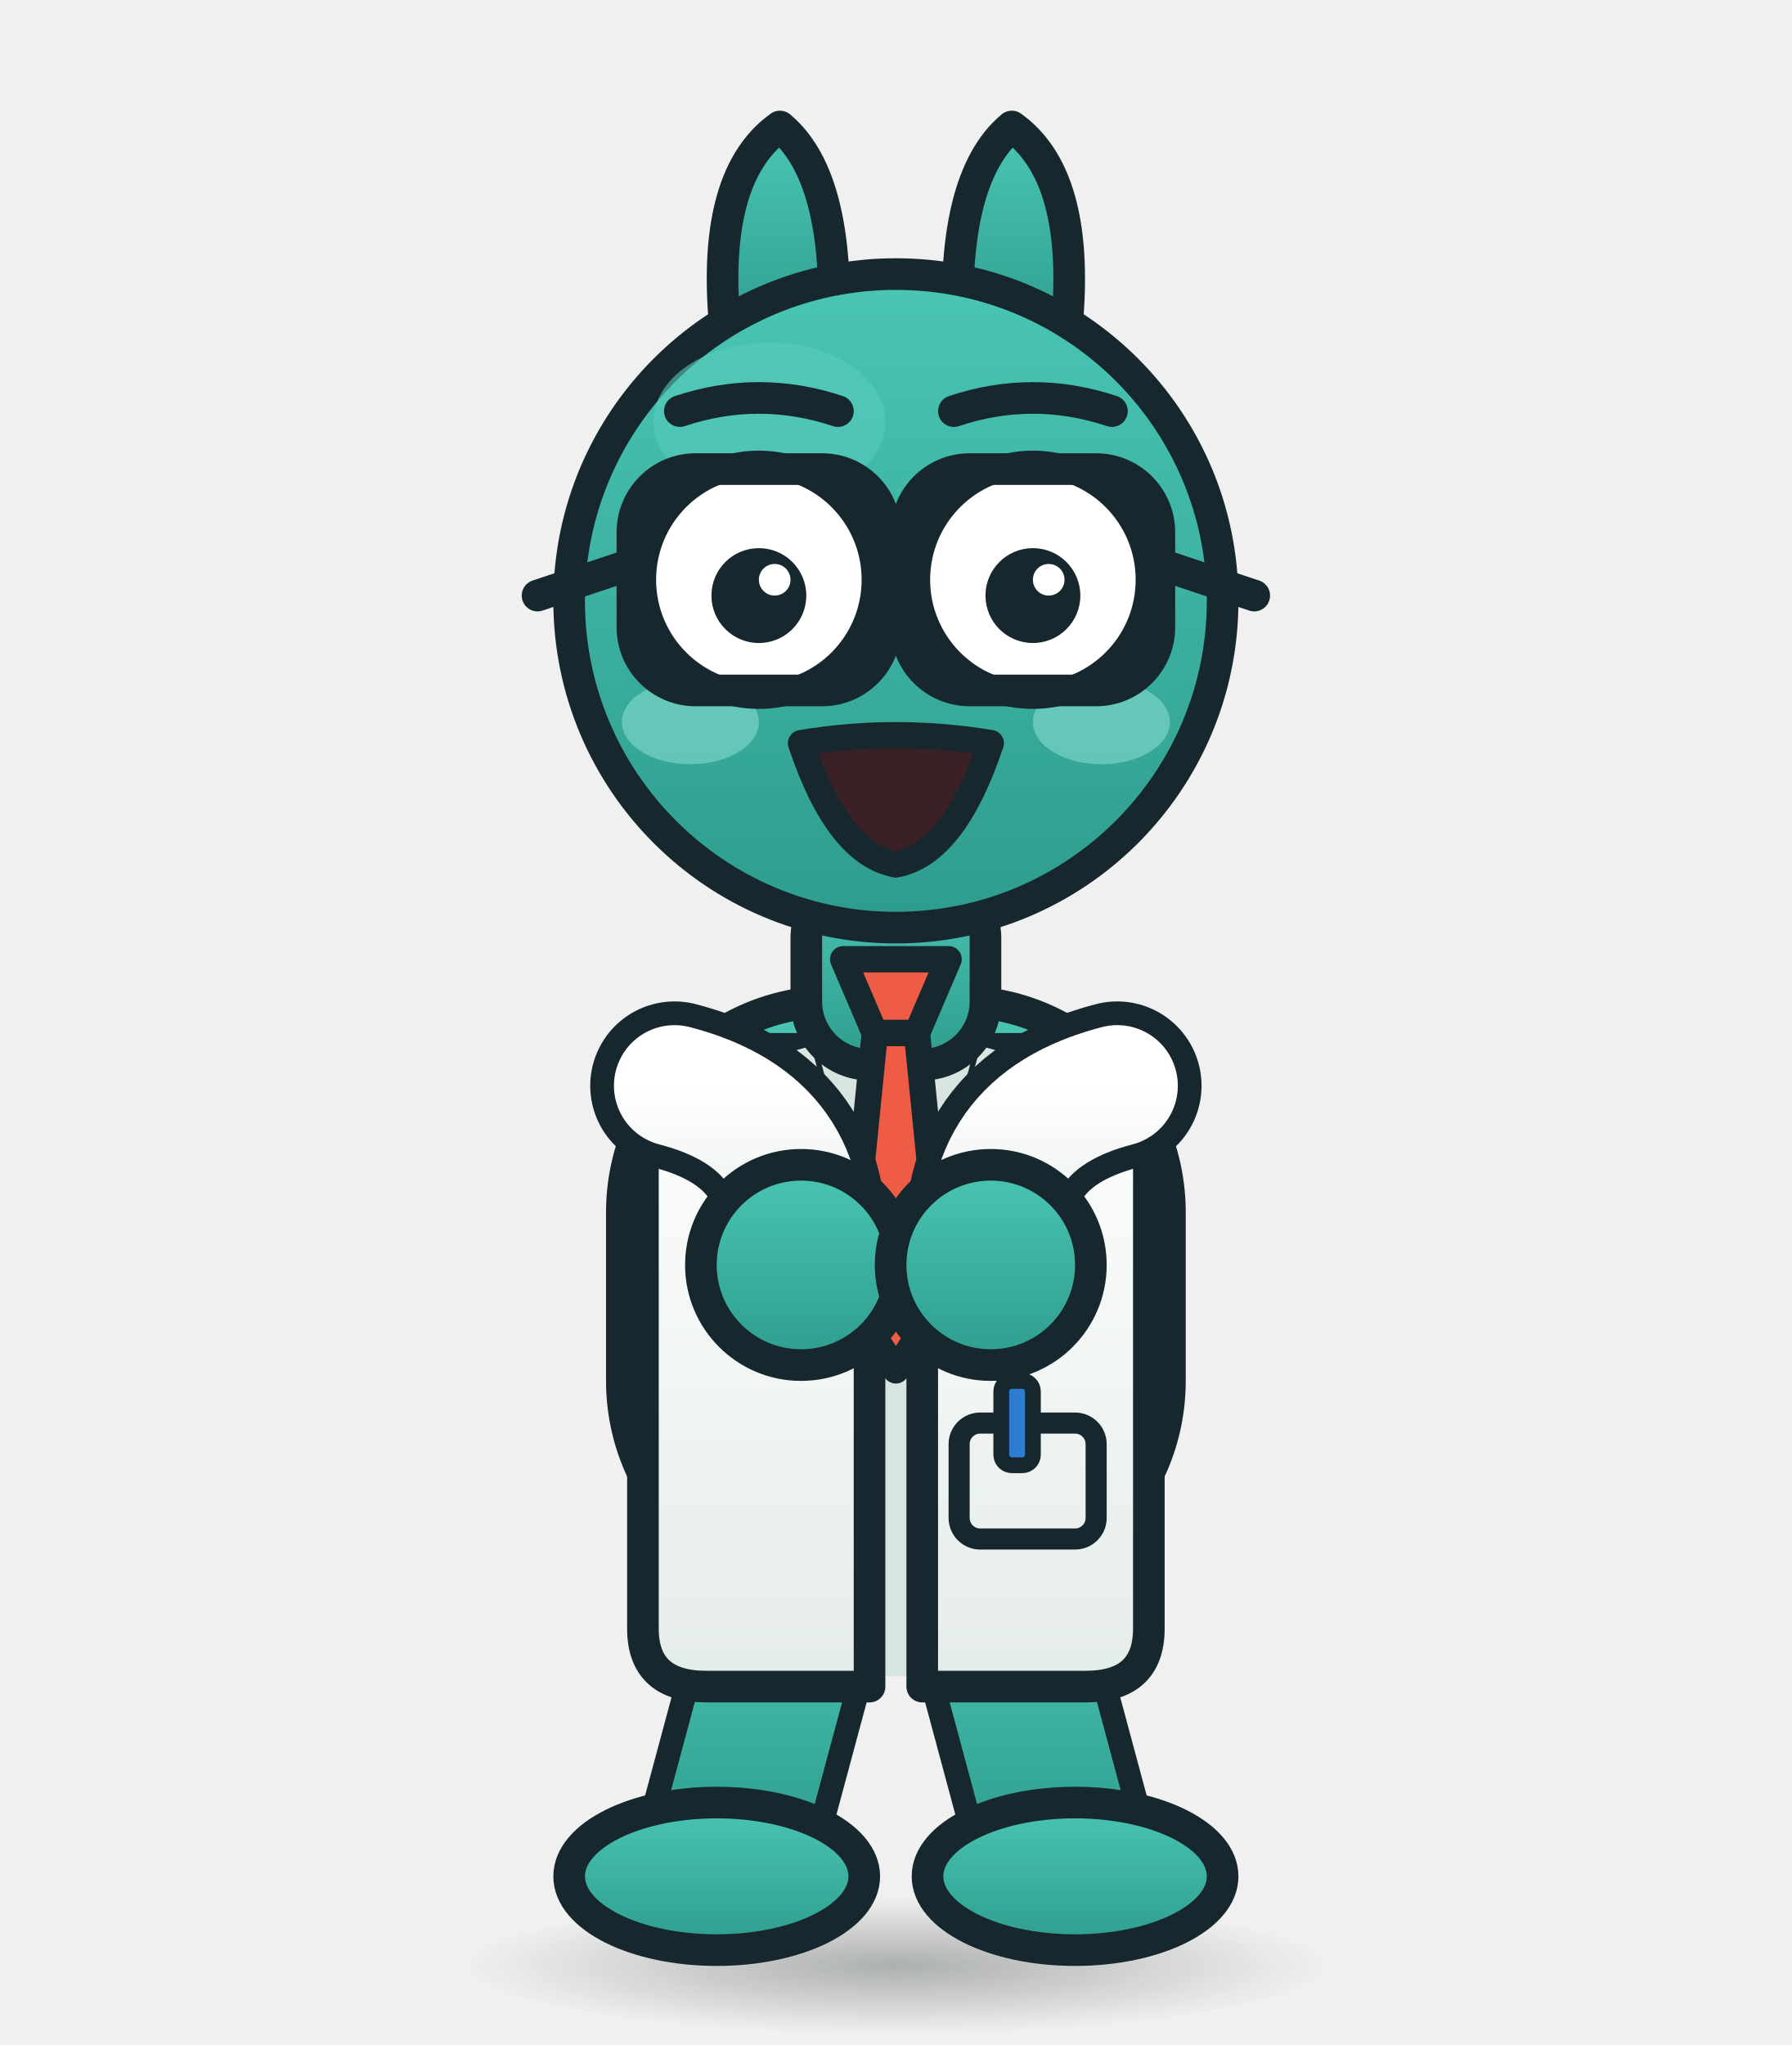
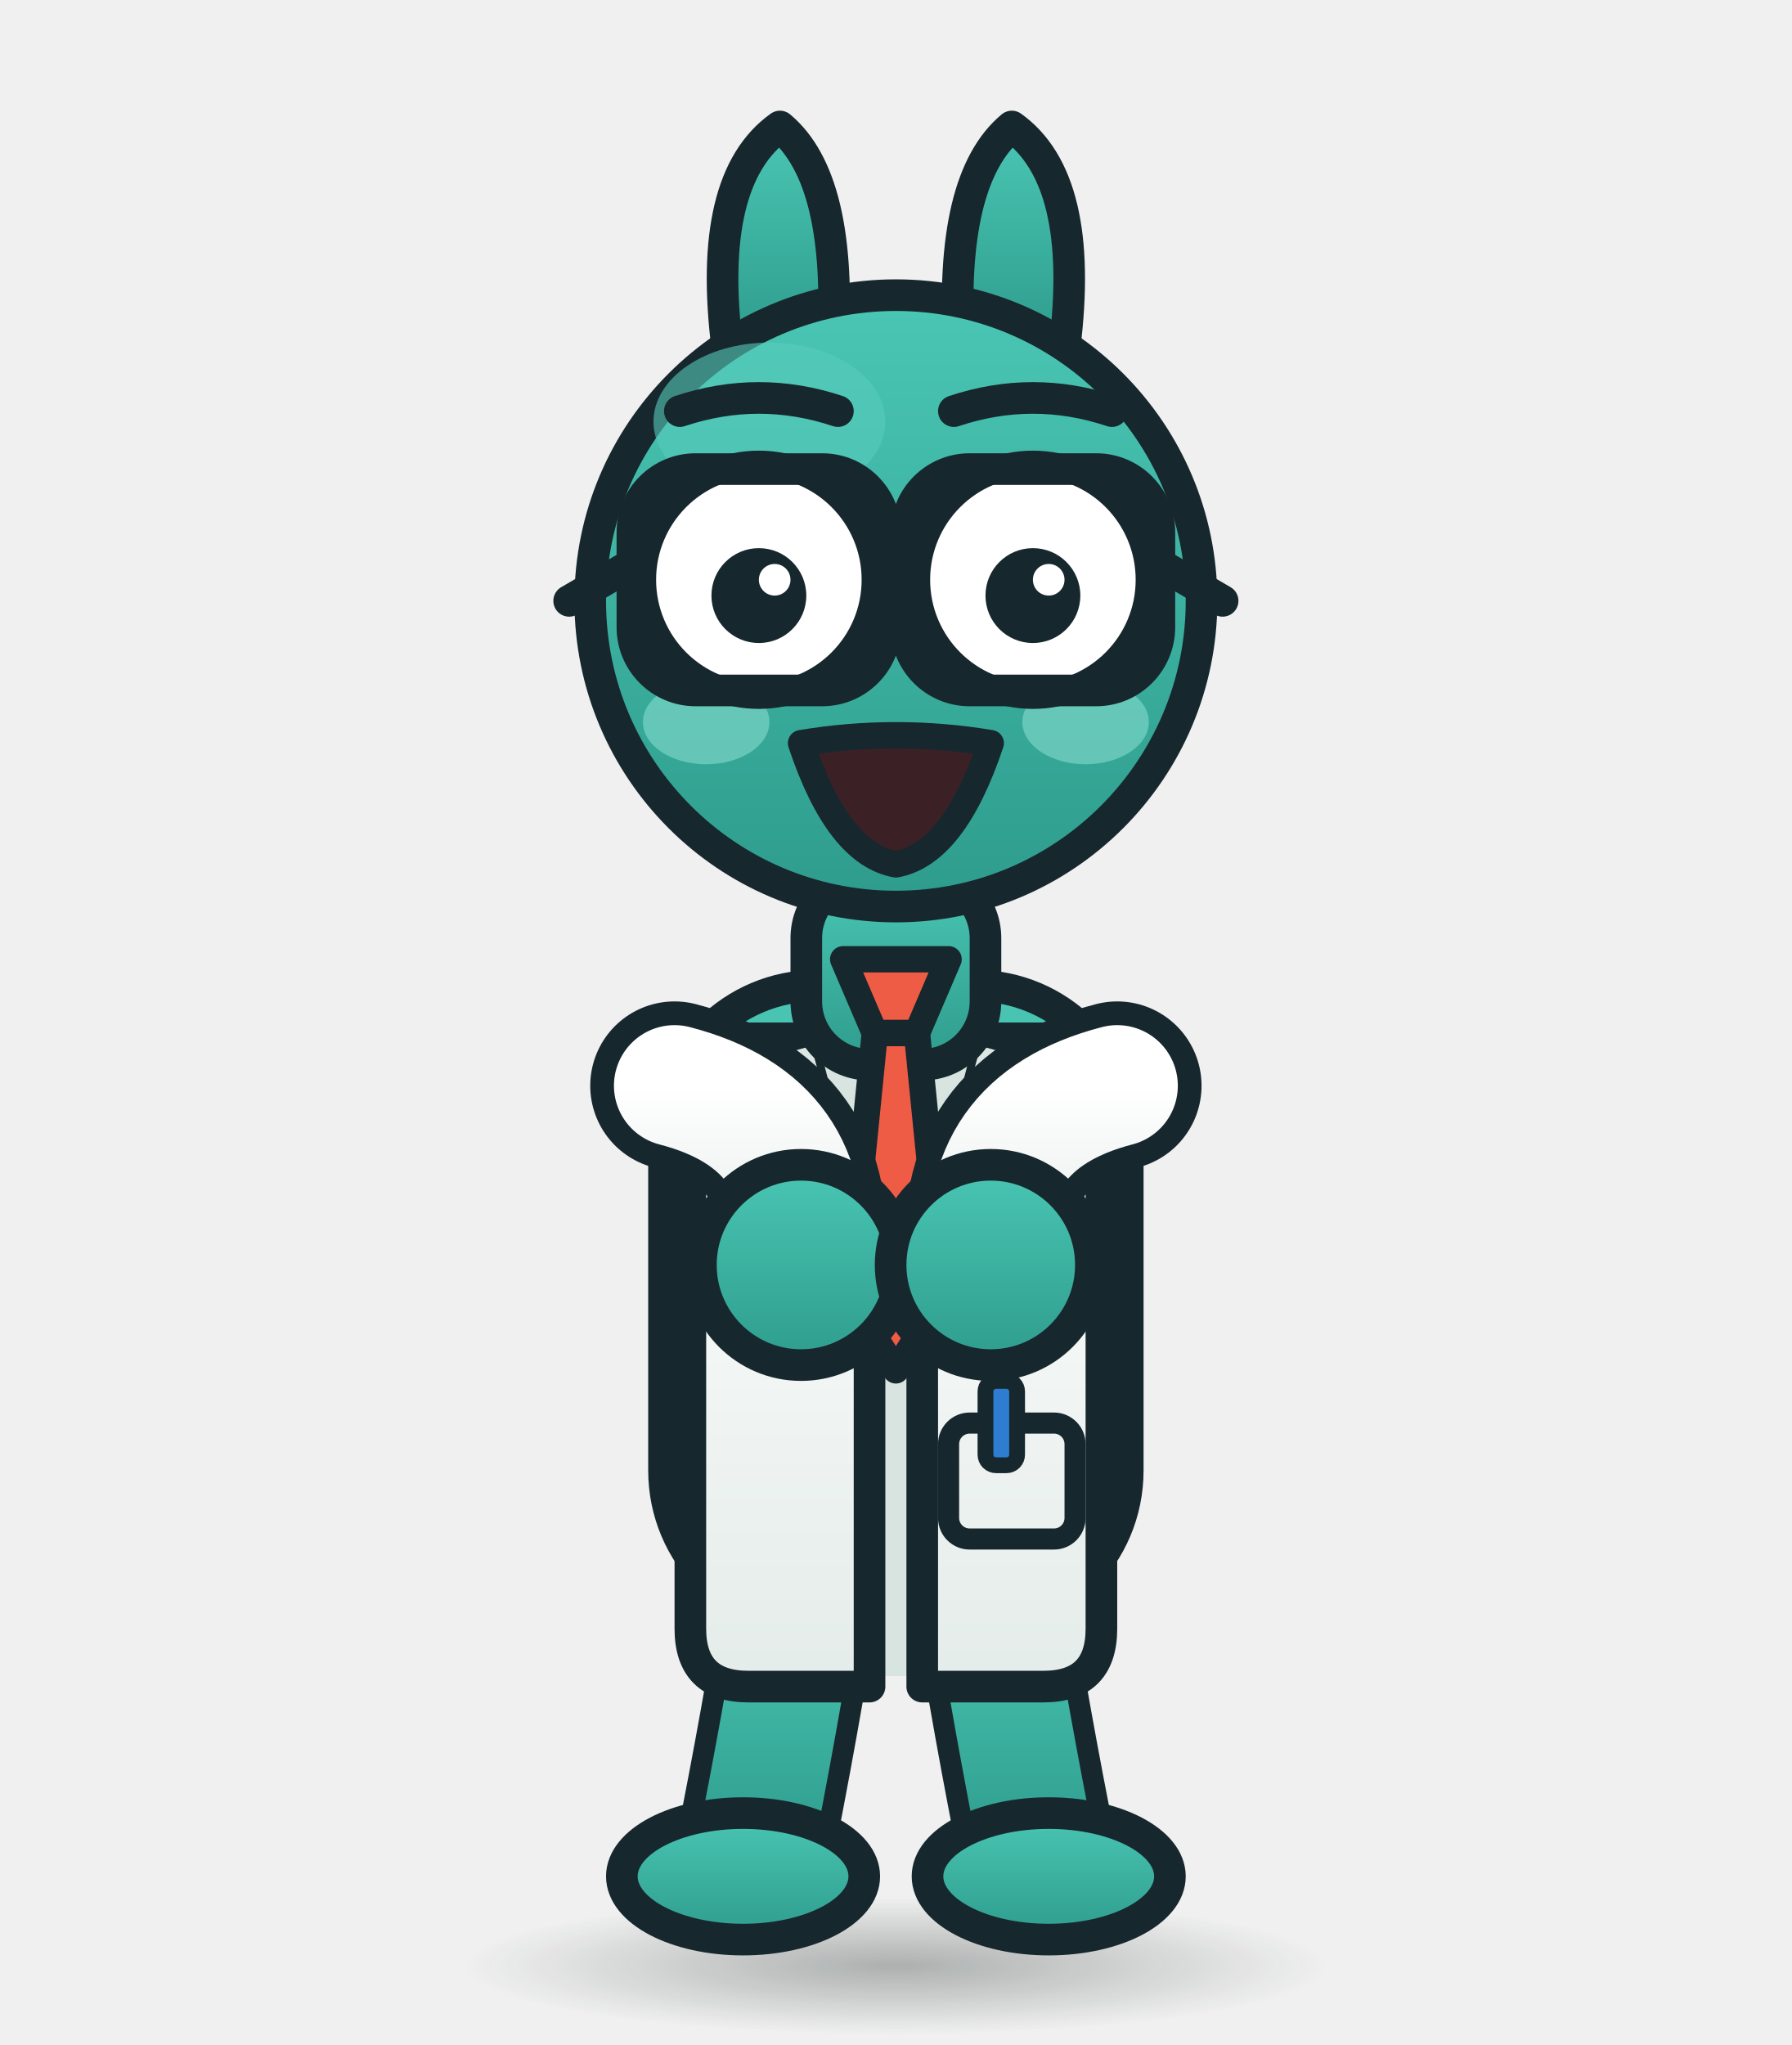
<svg xmlns="http://www.w3.org/2000/svg" viewBox="0 0 340 388" role="img" aria-label="Data mascot ride pose">
  <defs>
    <linearGradient id="Tride" x1="0" y1="0" x2="0" y2="1">
      <stop offset="0" stop-color="#4AC6B4" />
      <stop offset="1" stop-color="#2E9C8D" />
    </linearGradient>
    <linearGradient id="Cride" x1="0" y1="0" x2="0" y2="1">
      <stop offset="0" stop-color="#FFFFFF" />
      <stop offset="1" stop-color="#E4ECE9" />
    </linearGradient>
    <radialGradient id="Gride" cx="0.5" cy="0.5" r="0.5">
      <stop offset="0" stop-color="#0D1A17" stop-opacity="0.30" />
      <stop offset="1" stop-color="#0D1A17" stop-opacity="0" />
    </radialGradient>
  </defs>
  <ellipse cx="170" cy="373" rx="82" ry="13" fill="url(#Gride)" />
  <path d="M138,66 Q134,34 148,24 Q160,34 158,66 Z" fill="url(#Tride)" stroke="#17272E" stroke-width="6" stroke-linejoin="round" />
  <path d="M202,66 Q206,34 192,24 Q180,34 182,66 Z" fill="url(#Tride)" stroke="#17272E" stroke-width="6" stroke-linejoin="round" />
-   <path d="M152,300 Q145,326 138,352" fill="none" stroke="#17272E" stroke-width="36" stroke-linecap="round" />
-   <path d="M152,300 Q145,326 138,352" fill="none" stroke="url(#Tride)" stroke-width="27" stroke-linecap="round" />
-   <path d="M188,300 Q195,326 202,352" fill="none" stroke="#17272E" stroke-width="36" stroke-linecap="round" />
-   <path d="M188,300 Q195,326 202,352" fill="none" stroke="url(#Tride)" stroke-width="27" stroke-linecap="round" />
-   <ellipse cx="136" cy="356" rx="28" ry="14" fill="url(#Tride)" stroke="#17272E" stroke-width="6" />
-   <ellipse cx="204" cy="356" rx="28" ry="14" fill="url(#Tride)" stroke="#17272E" stroke-width="6" />
-   <rect x="118" y="190" width="104" height="112" rx="40" fill="url(#Tride)" stroke="#17272E" stroke-width="6" />
-   <rect x="151" y="198" width="38" height="120" rx="14" fill="#D8E4E0" />
-   <path d="M122,210 Q122,199 132,199 L152,199 L165,247 L165,320 L134,320 Q122,320 122,309 Z" fill="url(#Cride)" stroke="#17272E" stroke-width="6" stroke-linejoin="round" />
-   <path d="M218,210 Q218,199 208,199 L188,199 L175,247 L175,320 L206,320 Q218,320 218,309 Z" fill="url(#Cride)" stroke="#17272E" stroke-width="6" stroke-linejoin="round" />
+   <path d="M152,302 Q148,327 143,352" fill="none" stroke="#17272E" stroke-width="30" stroke-linecap="round" />
+   <path d="M152,302 Q148,327 143,352" fill="none" stroke="url(#Tride)" stroke-width="22" stroke-linecap="round" />
+   <path d="M188,302 Q192,327 197,352" fill="none" stroke="#17272E" stroke-width="30" stroke-linecap="round" />
+   <path d="M188,302 Q192,327 197,352" fill="none" stroke="url(#Tride)" stroke-width="22" stroke-linecap="round" />
+   <ellipse cx="141" cy="356" rx="23" ry="12" fill="url(#Tride)" stroke="#17272E" stroke-width="6" />
+   <ellipse cx="199" cy="356" rx="23" ry="12" fill="url(#Tride)" stroke="#17272E" stroke-width="6" />
+   <rect x="126" y="187" width="88" height="121" rx="29" fill="url(#Tride)" stroke="#17272E" stroke-width="6" />
+   <rect x="153" y="196" width="34" height="122" rx="13" fill="#D8E4E0" />
+   <path d="M131,208 Q131,197 141,197 L152,197 L165,247 L165,320 L142,320 Q131,320 131,309 Z" fill="url(#Cride)" stroke="#17272E" stroke-width="6" stroke-linejoin="round" />
+   <path d="M209,208 Q209,197 199,197 L188,197 L175,247 L175,320 L198,320 Q209,320 209,309 Z" fill="url(#Cride)" stroke="#17272E" stroke-width="6" stroke-linejoin="round" />
  <path d="M152,199 L165,247" fill="none" stroke="#DCE7E3" stroke-width="4" />
  <path d="M188,199 L175,247" fill="none" stroke="#DCE7E3" stroke-width="4" />
-   <rect x="182" y="270" width="26" height="22" rx="4" fill="none" stroke="#17272E" stroke-width="4" />
-   <rect x="190" y="262" width="6" height="16" rx="2" fill="#2E7DD1" stroke="#17272E" stroke-width="3" />
+   <rect x="180" y="270" width="24" height="22" rx="4" fill="none" stroke="#17272E" stroke-width="4" />
+   <rect x="187" y="262" width="6" height="16" rx="2" fill="#2E7DD1" stroke="#17272E" stroke-width="3" />
  <rect x="153" y="166" width="34" height="36" rx="12" fill="url(#Tride)" stroke="#17272E" stroke-width="6" />
-   <circle cx="170" cy="114" r="62" fill="url(#Tride)" stroke="#17272E" stroke-width="6" />
+   <circle cx="170" cy="114" r="58" fill="url(#Tride)" stroke="#17272E" stroke-width="6" />
  <ellipse cx="146" cy="80" rx="22" ry="15" fill="#57CBBC" opacity="0.6" />
-   <ellipse cx="131" cy="137" rx="13" ry="8" fill="#8CE0D1" opacity="0.55" />
-   <ellipse cx="209" cy="137" rx="13" ry="8" fill="#8CE0D1" opacity="0.55" />
+   <ellipse cx="134" cy="137" rx="12" ry="8" fill="#8CE0D1" opacity="0.55" />
+   <ellipse cx="206" cy="137" rx="12" ry="8" fill="#8CE0D1" opacity="0.55" />
  <path d="M129,78 Q144,73 159,78" fill="none" stroke="#17272E" stroke-width="6" stroke-linecap="round" />
  <circle cx="144" cy="110" r="22" fill="#FFFFFF" stroke="#17272E" stroke-width="5" />
  <circle cx="144" cy="113" r="9" fill="#17272E" />
  <circle cx="147" cy="110" r="3" fill="#FFFFFF" />
  <path d="M181,78 Q196,73 211,78" fill="none" stroke="#17272E" stroke-width="6" stroke-linecap="round" />
  <circle cx="196" cy="110" r="22" fill="#FFFFFF" stroke="#17272E" stroke-width="5" />
  <circle cx="196" cy="113" r="9" fill="#17272E" />
  <circle cx="199" cy="110" r="3" fill="#FFFFFF" />
  <rect x="120" y="89" width="48" height="42" rx="12" fill="none" stroke="#17272E" stroke-width="6" />
  <rect x="172" y="89" width="48" height="42" rx="12" fill="none" stroke="#17272E" stroke-width="6" />
  <path d="M168,107 L172,107" stroke="#17272E" stroke-width="6" stroke-linecap="round" />
-   <path d="M120,107 L102,113" stroke="#17272E" stroke-width="6" stroke-linecap="round" />
-   <path d="M220,107 L238,113" stroke="#17272E" stroke-width="6" stroke-linecap="round" />
+   <path d="M120,107 L108,114" stroke="#17272E" stroke-width="6" stroke-linecap="round" />
+   <path d="M220,107 L232,114" stroke="#17272E" stroke-width="6" stroke-linecap="round" />
  <path d="M152,141 Q170,138 188,141 Q181,162 170,164 Q159,162 152,141 Z" fill="#3B2126" stroke="#17272E" stroke-width="5" stroke-linejoin="round" />
  <path d="M160,182 L180,182 L174,196 L166,196 Z" fill="#EF5C46" stroke="#17272E" stroke-width="5" stroke-linejoin="round" />
  <path d="M166,196 L174,196 L179,246 L170,260 L161,246 Z" fill="#EF5C46" stroke="#17272E" stroke-width="5" stroke-linejoin="round" />
  <path d="M128,206 Q155,213 152,240" fill="none" stroke="#17272E" stroke-width="32" stroke-linecap="round" />
  <path d="M128,206 Q155,213 152,240" fill="none" stroke="url(#Cride)" stroke-width="23" stroke-linecap="round" />
  <circle cx="152" cy="240" r="19" fill="url(#Tride)" stroke="#17272E" stroke-width="6" />
  <path d="M212,206 Q185,213 188,240" fill="none" stroke="#17272E" stroke-width="32" stroke-linecap="round" />
  <path d="M212,206 Q185,213 188,240" fill="none" stroke="url(#Cride)" stroke-width="23" stroke-linecap="round" />
  <circle cx="188" cy="240" r="19" fill="url(#Tride)" stroke="#17272E" stroke-width="6" />
</svg>
